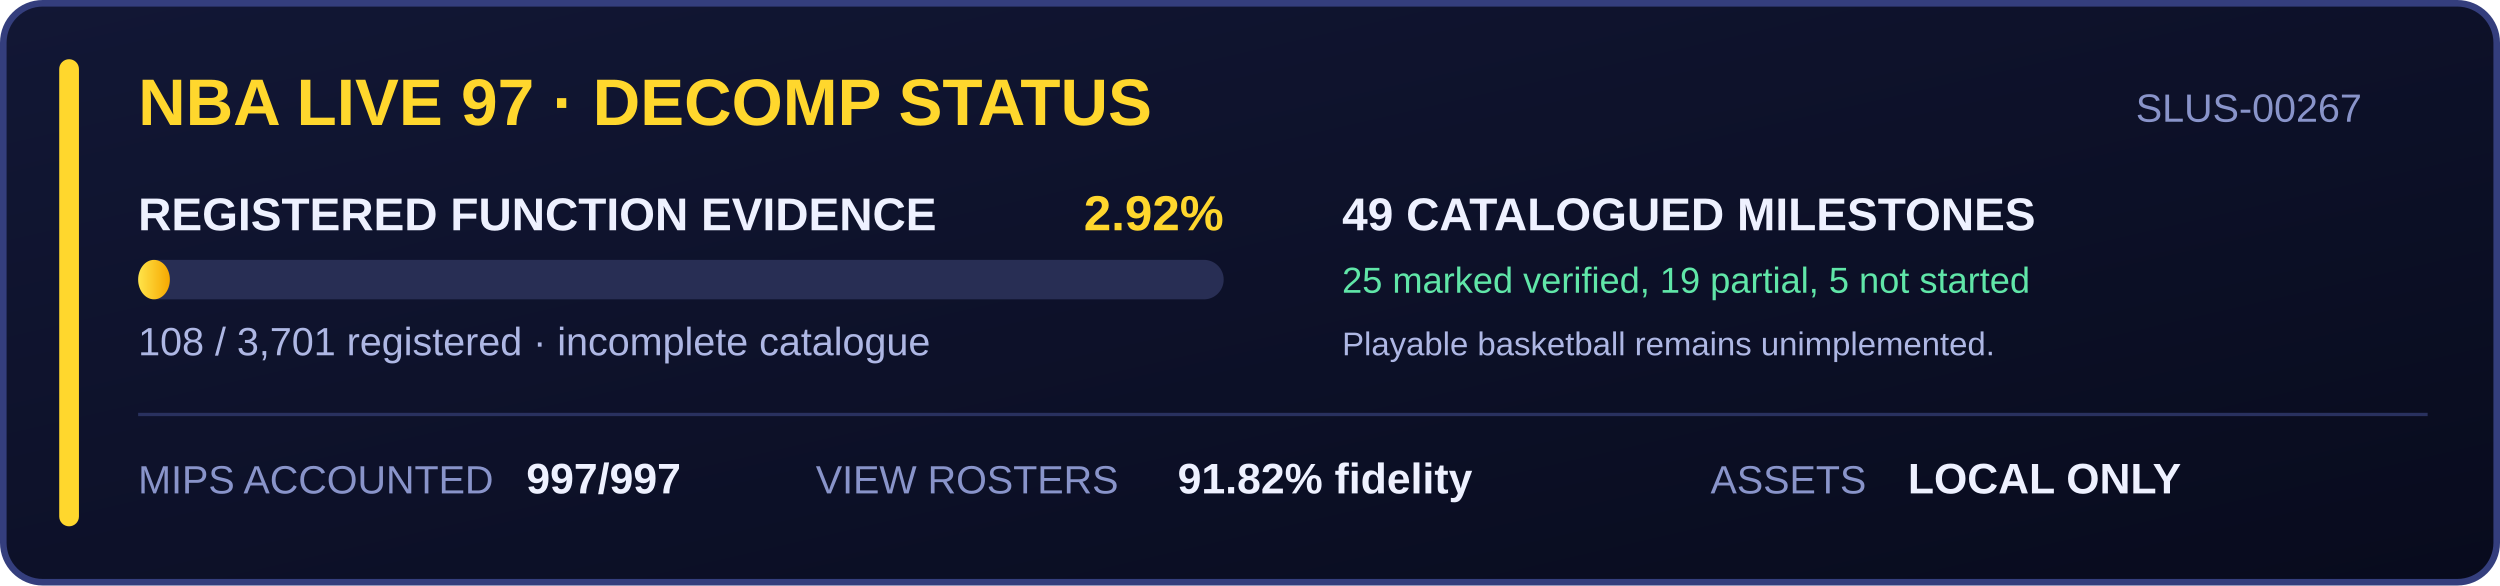
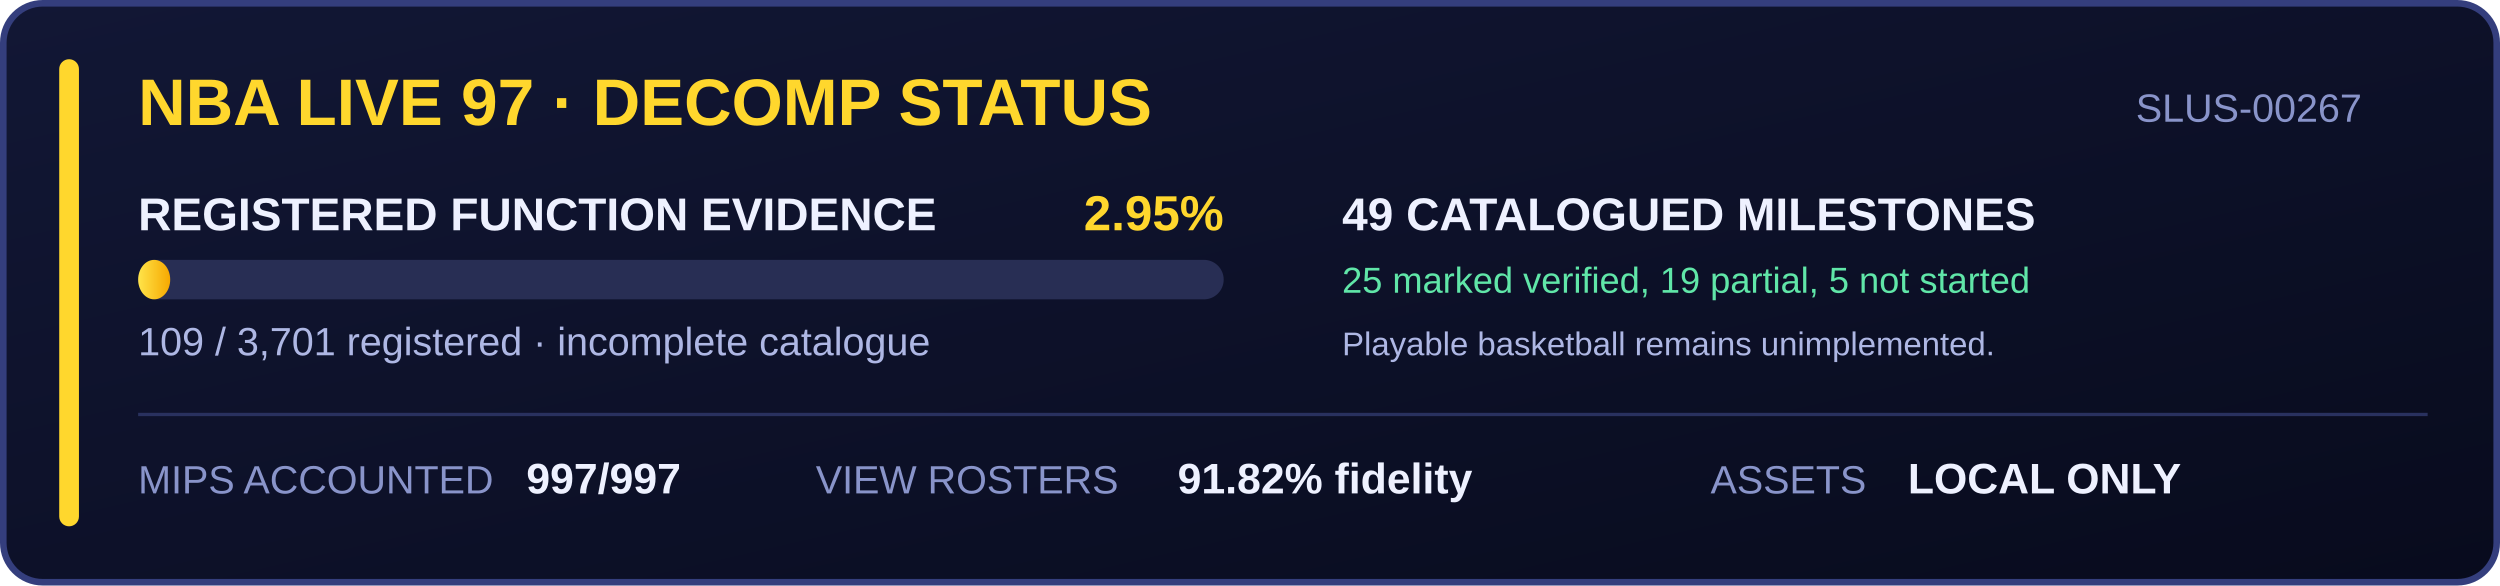
<svg xmlns="http://www.w3.org/2000/svg" width="760" height="178" viewBox="0 0 760 178" role="img" aria-labelledby="title desc">
  <defs>
    <linearGradient id="panel" x1="0" y1="0" x2="1" y2="1">
      <stop stop-color="#121735" />
      <stop offset="1" stop-color="#080b1d" />
    </linearGradient>
    <linearGradient id="gold" x1="0" y1="0" x2="1" y2="0">
      <stop stop-color="#ffe44a" />
      <stop offset="1" stop-color="#f6a800" />
    </linearGradient>
  </defs>
  <rect x="1" y="1" width="758" height="176" rx="12" fill="url(#panel)" stroke="#343e7d" stroke-width="2" />
  <rect x="18" y="18" width="6" height="142" rx="3" fill="#ffd72d" />
  <g font-family="Segoe UI, Arial, sans-serif">
    <text x="42" y="38" fill="#ffd72d" font-size="20" font-weight="700">NBA LIVE 97 · DECOMP STATUS</text>
    <text x="718" y="37" fill="#8994ca" font-size="12" text-anchor="end">SLUS-00267</text>
    <text x="42" y="70" fill="#eef1ff" font-size="14" font-weight="600">REGISTERED FUNCTION EVIDENCE</text>
-     <text x="372" y="70" fill="#ffd72d" font-size="15" font-weight="700" text-anchor="end">2.92%</text>
+     <text x="372" y="70" fill="#ffd72d" font-size="15" font-weight="700" text-anchor="end">2.95%</text>
    <rect x="42" y="79" width="330" height="12" rx="6" fill="#282e54" />
-     <rect x="42" y="79" width="9.64" height="12" rx="6" fill="url(#gold)" />
-     <text x="42" y="108" fill="#aeb7e4" font-size="12">108 / 3,701 registered · incomplete catalogue</text>
+     <rect x="42" y="79" width="9.74" height="12" rx="6" fill="url(#gold)" />
+     <text x="42" y="108" fill="#aeb7e4" font-size="12">109 / 3,701 registered · incomplete catalogue</text>
    <text x="408" y="70" fill="#eef1ff" font-size="14" font-weight="600">49 CATALOGUED MILESTONES</text>
    <text x="408" y="89" fill="#60e6a8" font-size="11">25 marked verified, 19 partial, 5 not started</text>
    <text x="408" y="108" fill="#aeb7e4" font-size="10">Playable basketball remains unimplemented.</text>
    <line x1="42" y1="126" x2="738" y2="126" stroke="#29315f" />
    <text x="42" y="150" fill="#8994ca" font-size="12">MIPS ACCOUNTED</text>
    <text x="160" y="150" fill="#eef1ff" font-size="13" font-weight="700">997/997</text>
    <text x="248" y="150" fill="#8994ca" font-size="12">VIEW ROSTERS</text>
    <text x="358" y="150" fill="#eef1ff" font-size="13" font-weight="700">91.82% fidelity</text>
    <text x="520" y="150" fill="#8994ca" font-size="12">ASSETS</text>
    <text x="580" y="150" fill="#eef1ff" font-size="13" font-weight="700">LOCAL ONLY</text>
  </g>
</svg>
